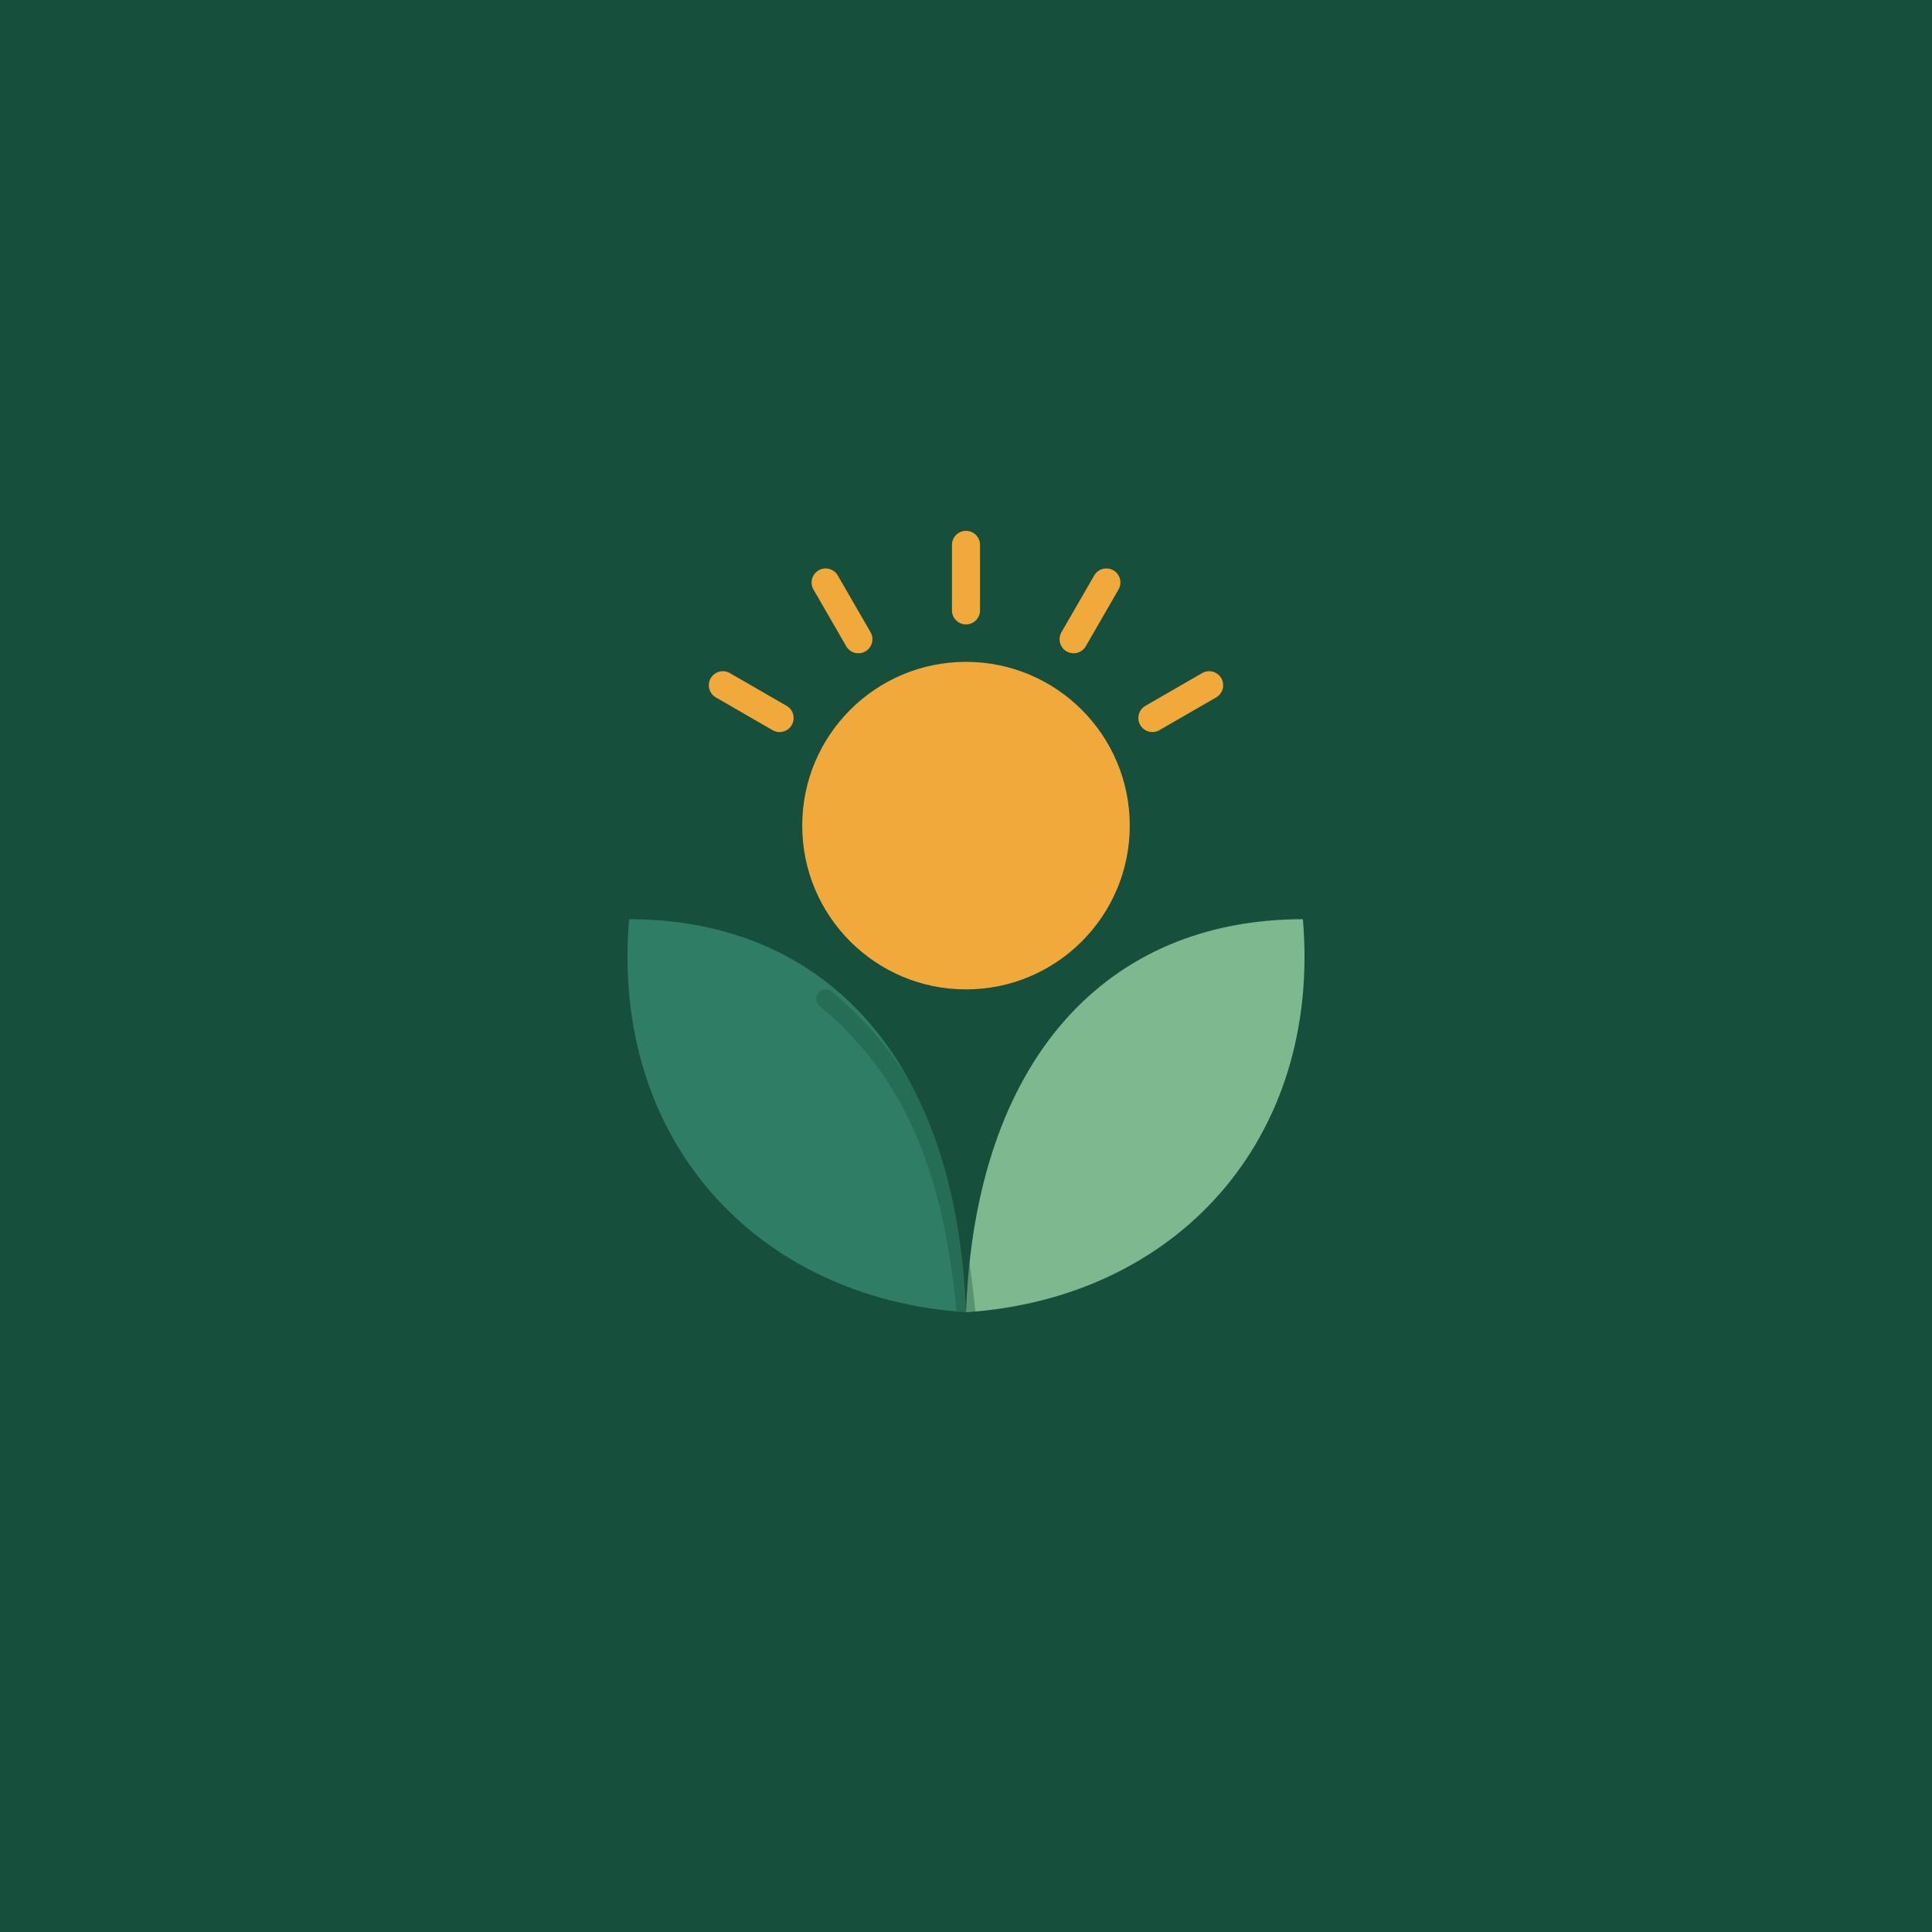
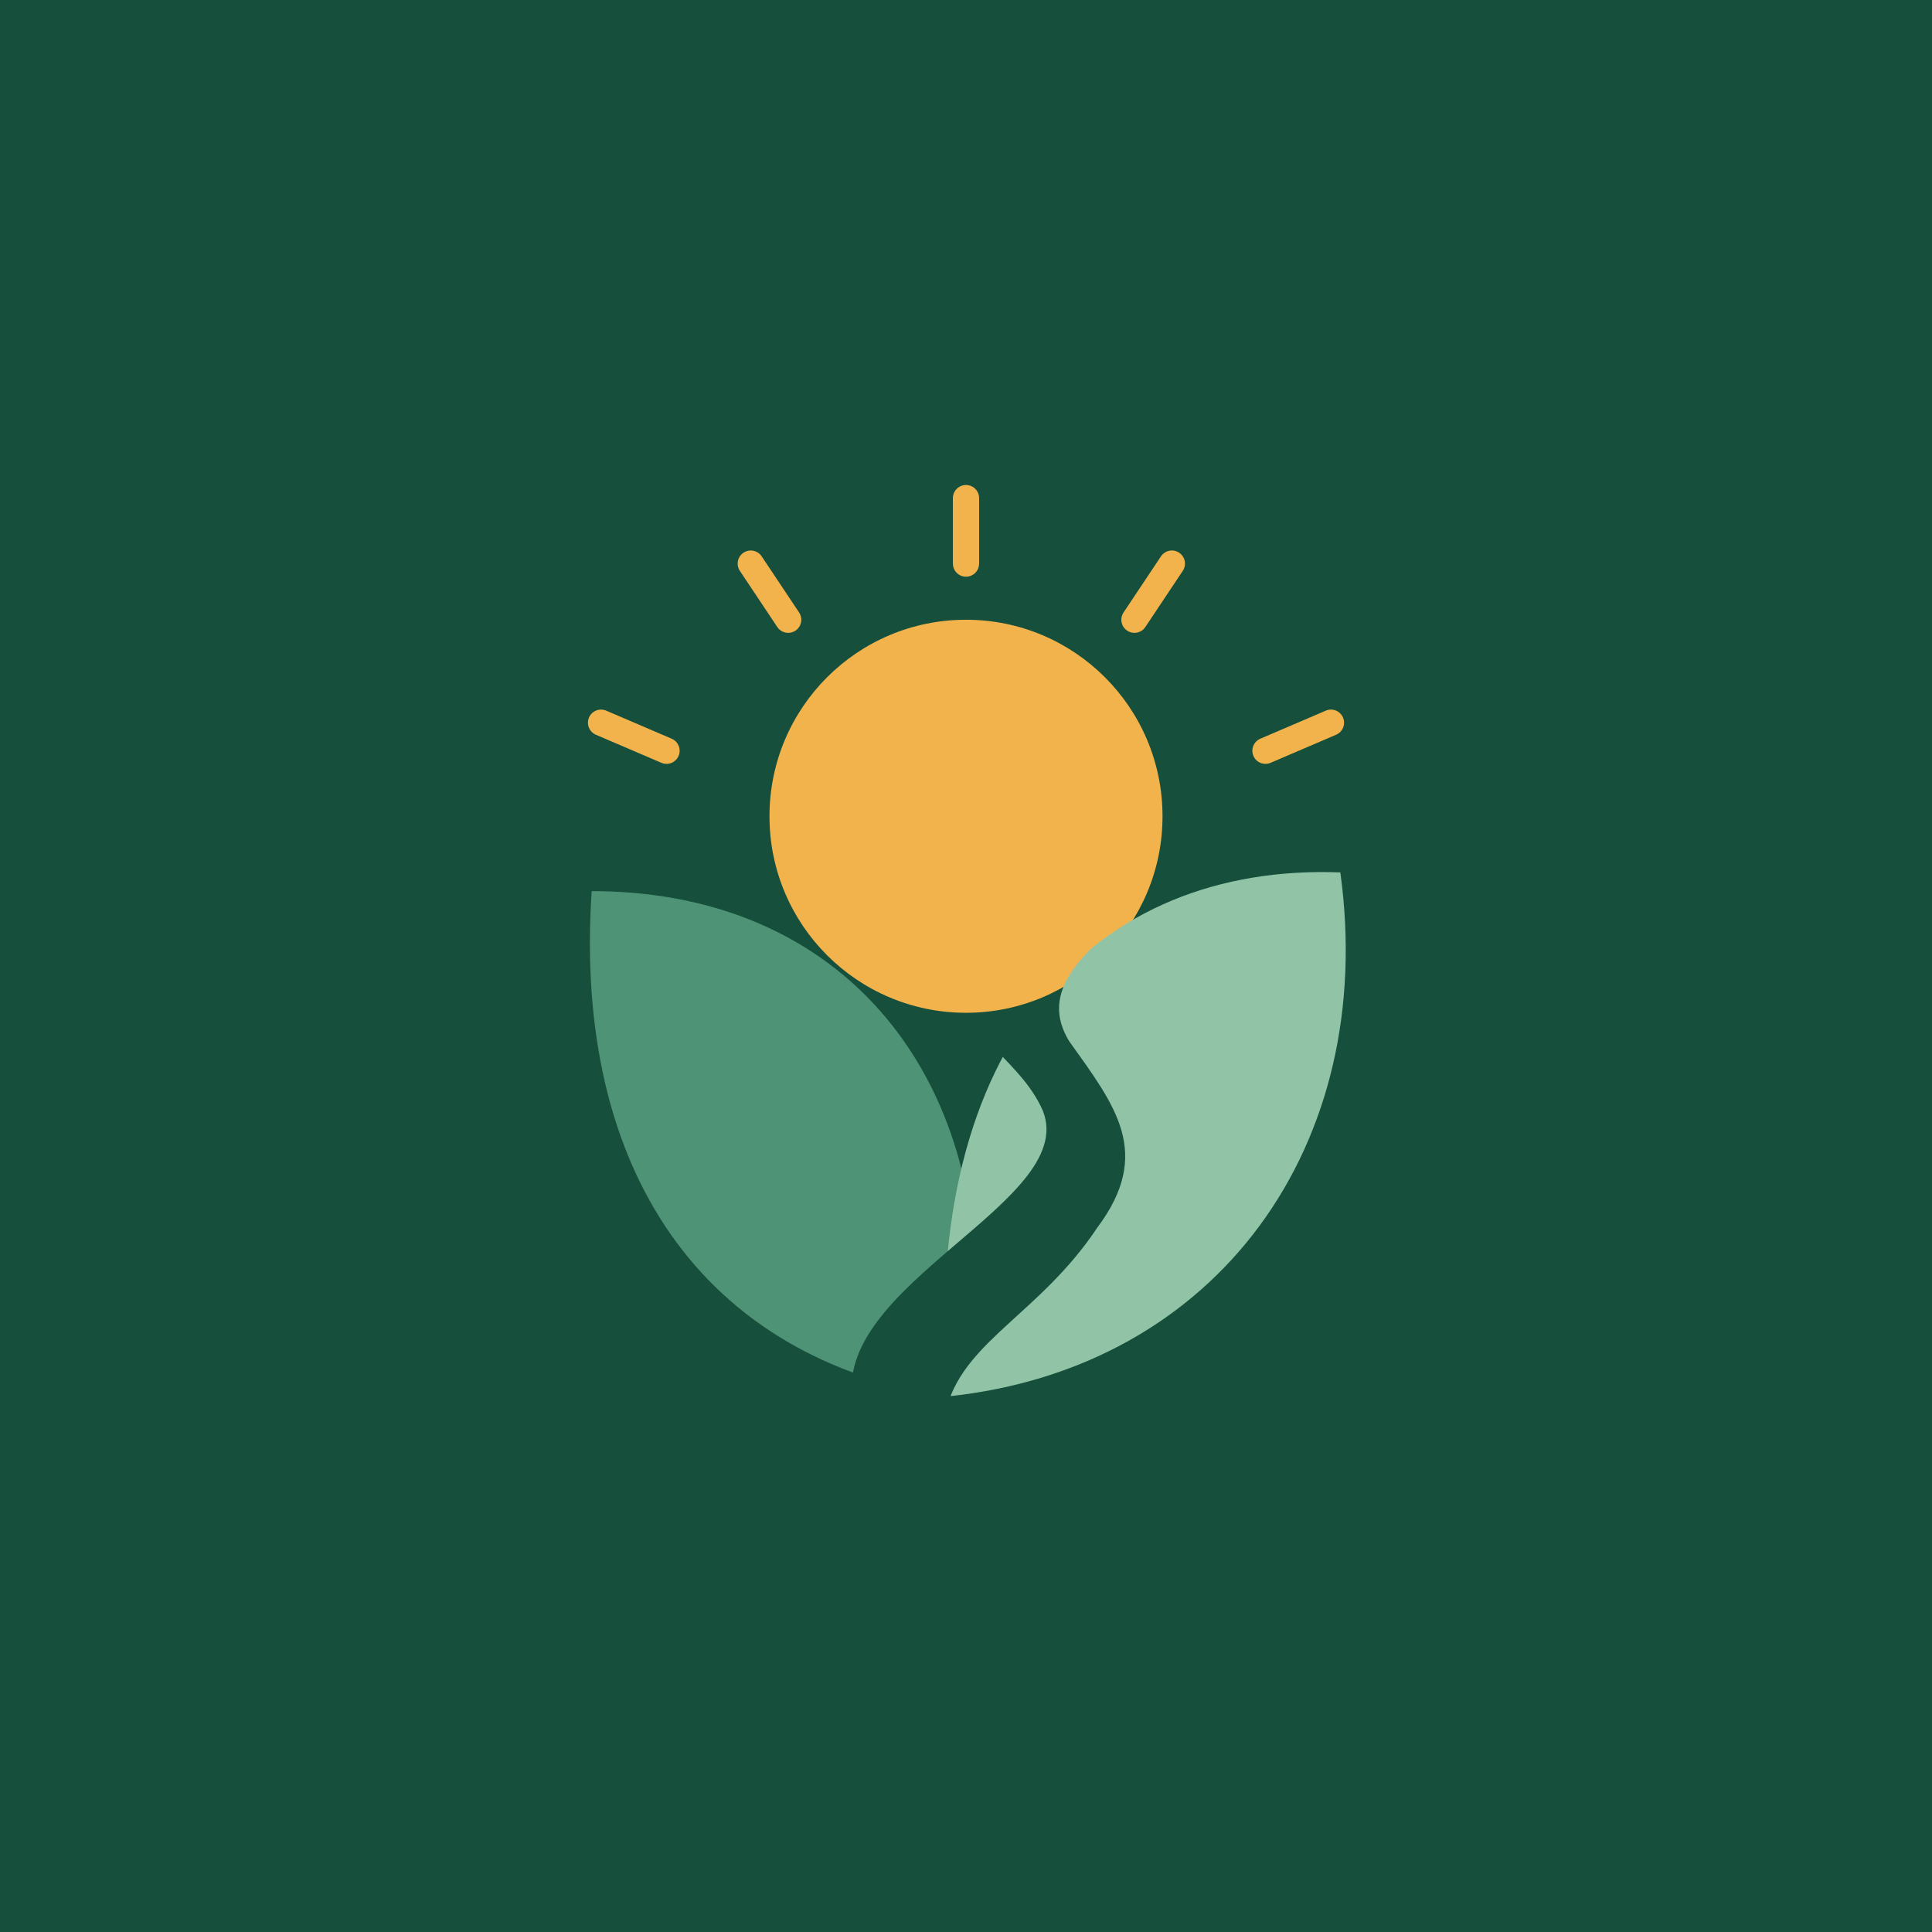
<svg xmlns="http://www.w3.org/2000/svg" viewBox="0 0 512 512" width="512" height="512">
  <rect width="512" height="512" rx="0" fill="#164F3B" />
  <g transform="translate(97.28 97.28) scale(0.62)">
-     <rect x="250" y="70" width="12" height="40" rx="6" fill="#F2A93B" transform="rotate(-60 256 196)" />
-     <rect x="250" y="70" width="12" height="40" rx="6" fill="#F2A93B" transform="rotate(-30 256 196)" />
-     <rect x="250" y="70" width="12" height="40" rx="6" fill="#F2A93B" transform="rotate(0 256 196)" />
-     <rect x="250" y="70" width="12" height="40" rx="6" fill="#F2A93B" transform="rotate(30 256 196)" />
-     <rect x="250" y="70" width="12" height="40" rx="6" fill="#F2A93B" transform="rotate(60 256 196)" />
-     <circle cx="256" cy="196" r="70" fill="#F2A93B" />
-     <path d="M256 404 C 166 398 104 330 112 236 C 196 236 252 296 256 404 Z" fill="#2E7D64" />
-     <path d="M256 404 C 346 398 408 330 400 236 C 316 236 260 296 256 404 Z" fill="#7DB88F" />
-     <path d="M256 404 C 250 340 232 300 196 270" stroke="#164F3B" stroke-width="8" fill="none" stroke-linecap="round" opacity=".35" />
+     <g transform="translate(56 40) scale(4)">
+       <defs>
+         <mask id="ruta-camino">
+           <rect width="100" height="108" fill="white" />
+           <path d="M38 101C35 88 63 79 58 69C55 63 49 62 53 56C56 51 65 47 75 44C61 52 58 57 61 62C66 69 70 74 64 82C58 91 50 94 48 101Z" fill="black" />
+         </mask>
+       </defs>
+       <path d="M50 4V11M27 11L31 17M72 11L68 17M11 28L18 31M89 28L82 31" fill="none" stroke="#f3b34c" stroke-width="2.8" stroke-linecap="round" />
+       <circle cx="50" cy="38" r="21" fill="#f3b34c" />
+       <g mask="url(#ruta-camino)">
+         <path d="M48 100C22 96 8 76 10 46C35 46 50 63 51 86Z" fill="#4e9376" />
+         <path d="M48 100C77 97 94 73 90 44C64 43 45 62 48 100Z" fill="#91c4a7" />
+       </g>
+     </g>
  </g>
</svg>
